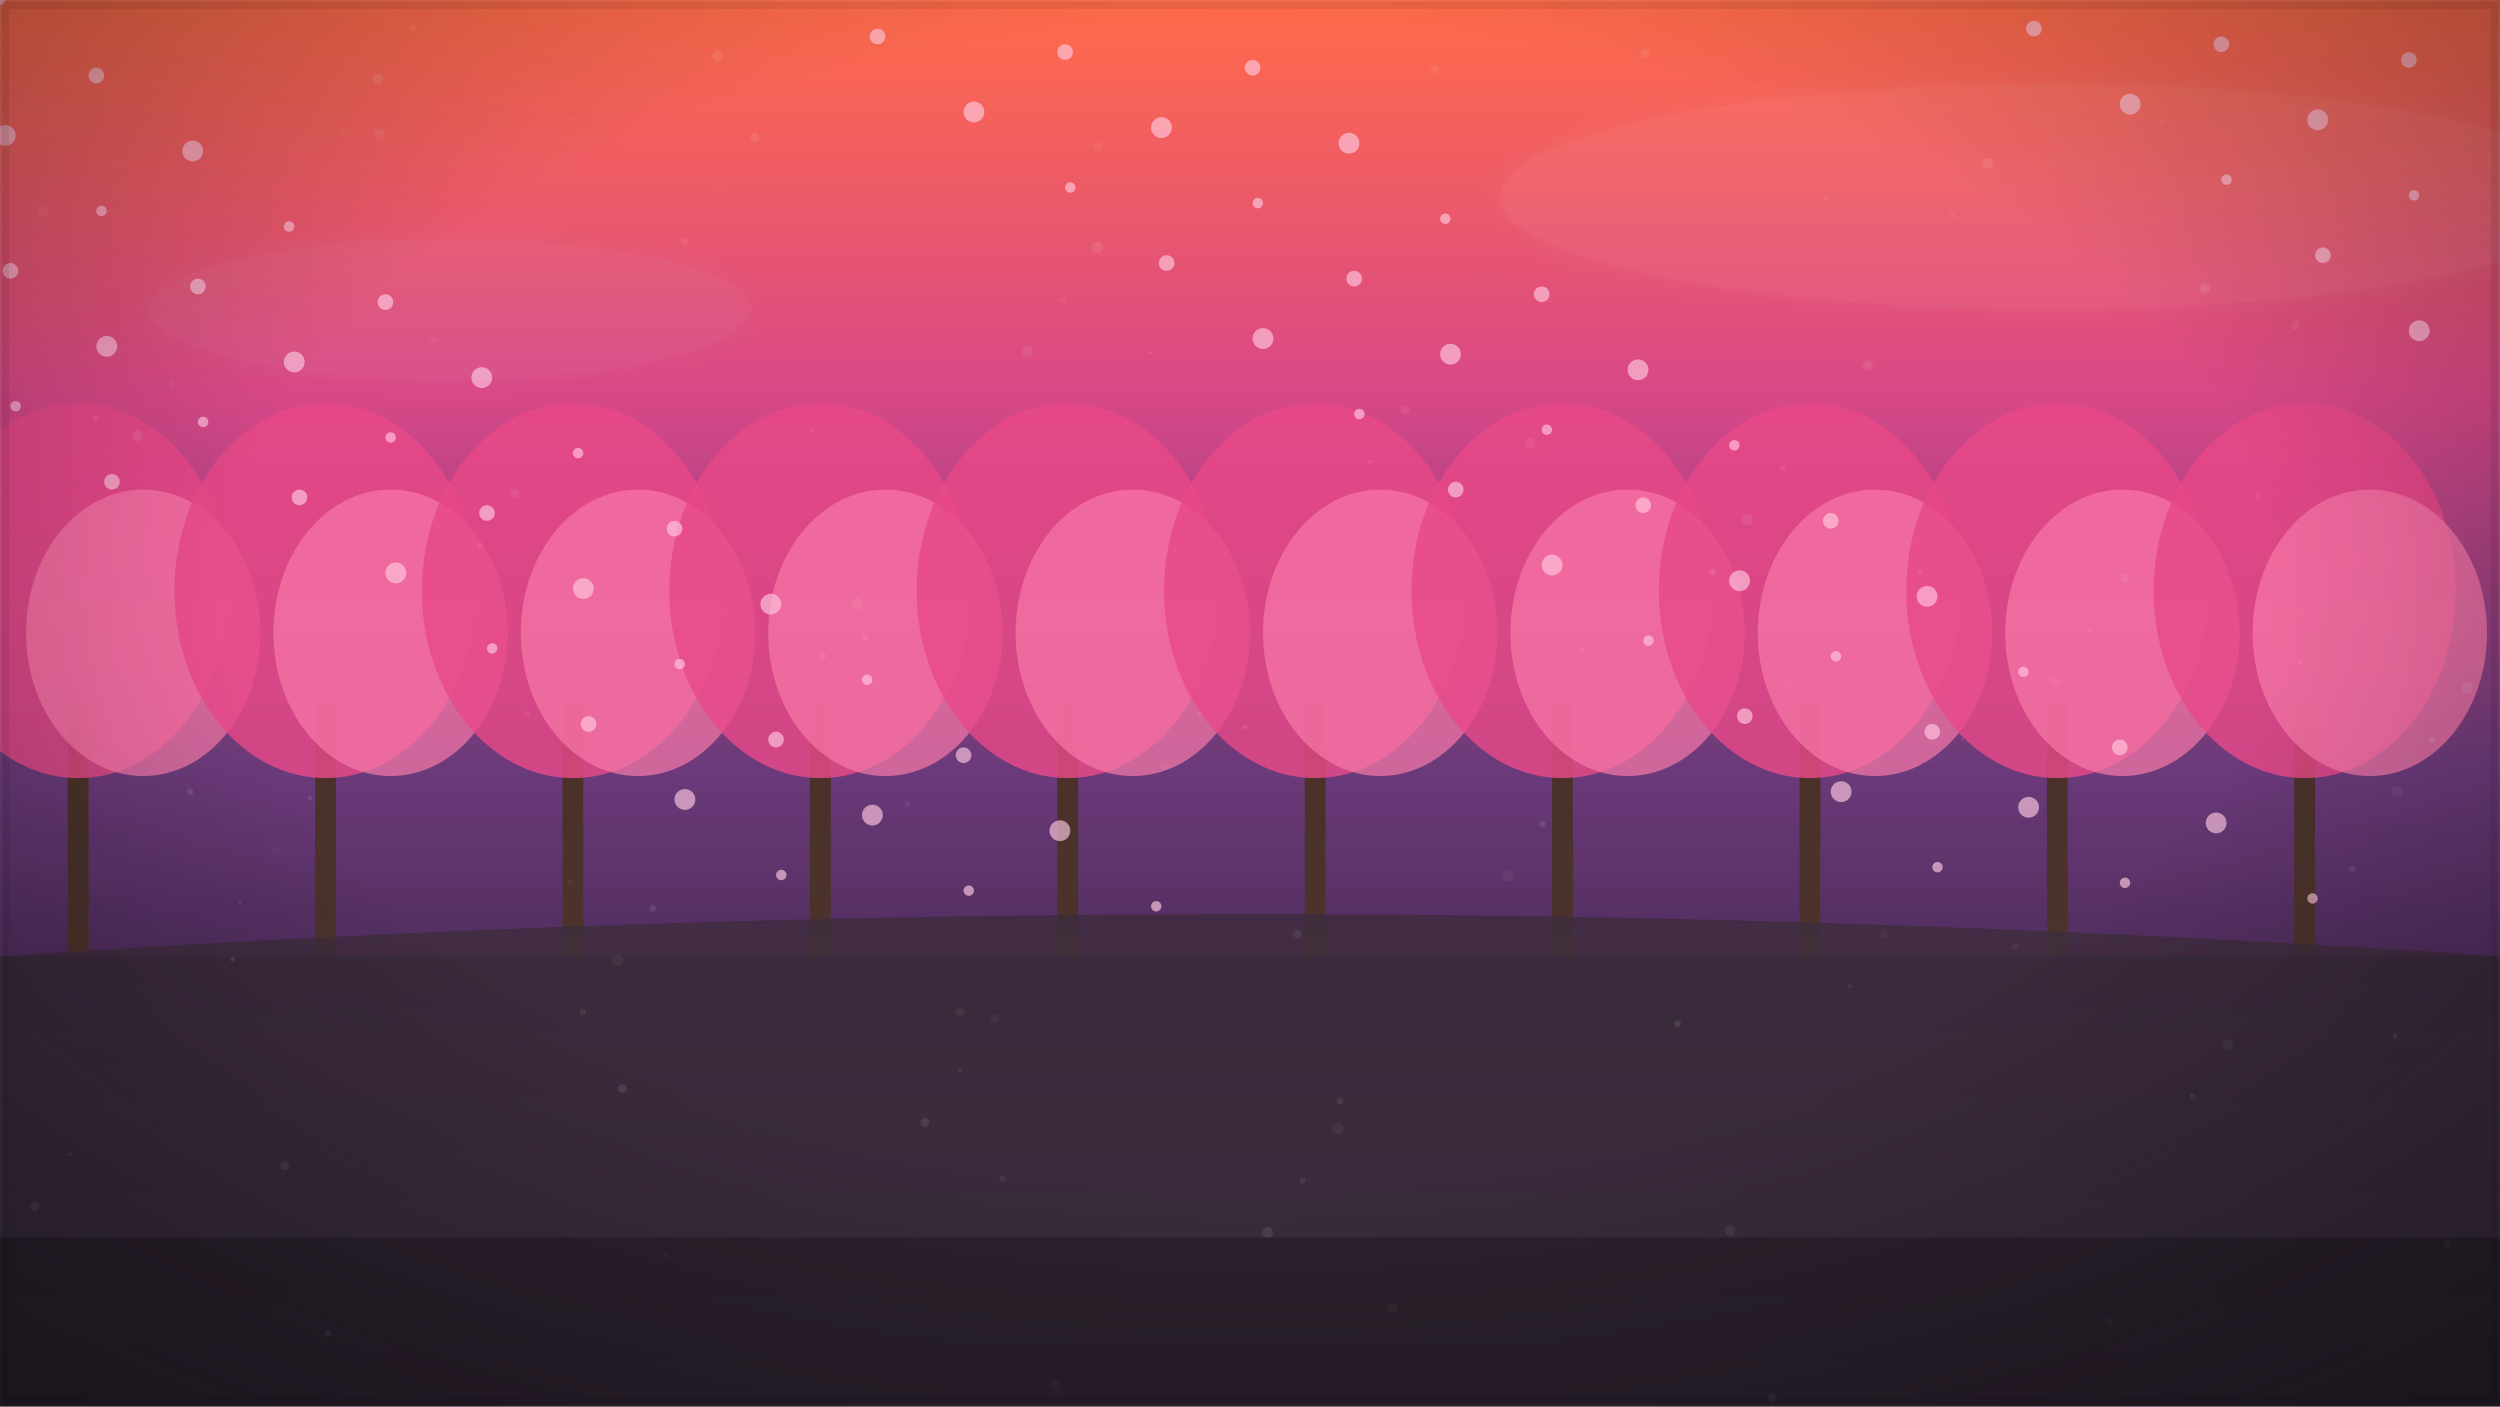
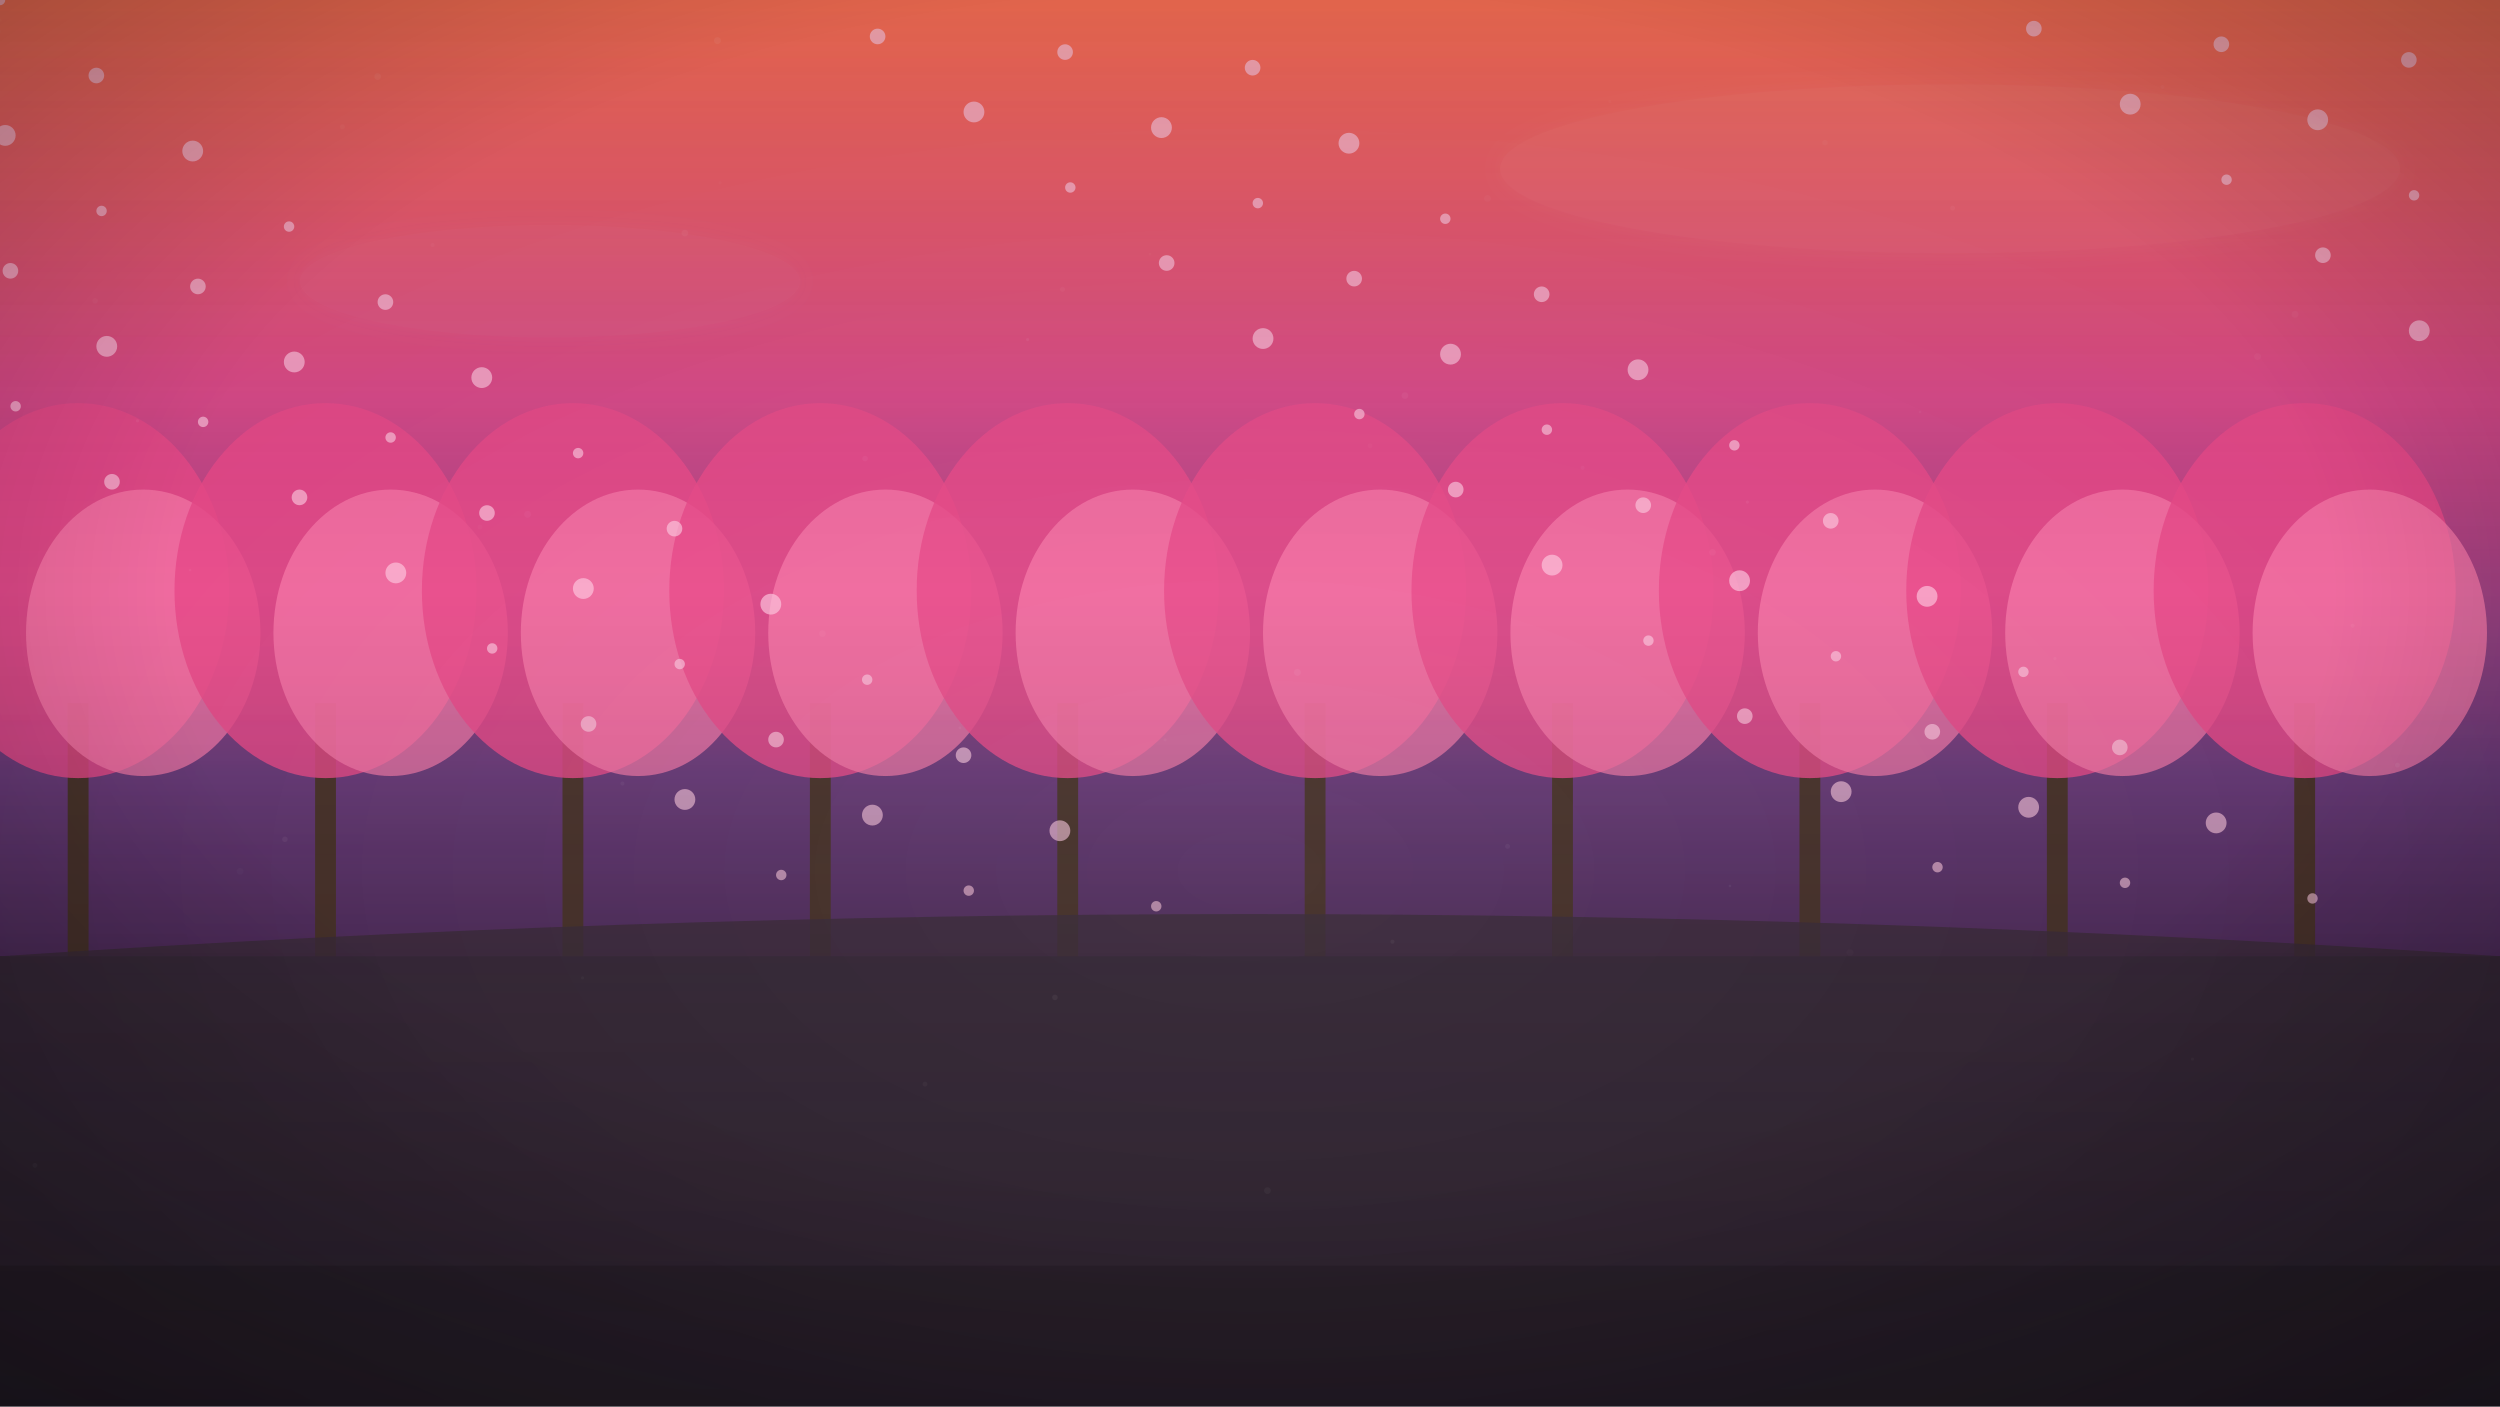
<svg xmlns="http://www.w3.org/2000/svg" viewBox="0 0 960 540" width="960" height="540">
  <defs>
    <linearGradient id="skyTop" x1="0" y1="0" x2="0" y2="1">
-       <stop offset="0%" stop-color="#1a1048" />
-       <stop offset="35%" stop-color="#3d2878" />
-       <stop offset="68%" stop-color="#284868" />
-       <stop offset="100%" stop-color="#0c1420" />
+       <stop offset="0%" stop-color="#121828" />
+       <stop offset="32%" stop-color="#243050" />
+       <stop offset="58%" stop-color="#2a3848" />
+       <stop offset="100%" stop-color="#0a0e14" />
    </linearGradient>
    <linearGradient id="skyDay" x1="0" y1="0" x2="0" y2="1">
-       <stop offset="0%" stop-color="#7ec8ff" />
-       <stop offset="45%" stop-color="#a8d8f8" />
-       <stop offset="78%" stop-color="#e8c878" />
-       <stop offset="100%" stop-color="#88b868" />
+       <stop offset="0%" stop-color="#6eb4e0" />
+       <stop offset="38%" stop-color="#a8cce8" />
+       <stop offset="70%" stop-color="#d8c098" />
+       <stop offset="100%" stop-color="#6a8868" />
    </linearGradient>
    <linearGradient id="skySunset" x1="0" y1="0" x2="0" y2="1">
      <stop offset="0%" stop-color="#ff6b4a" />
      <stop offset="28%" stop-color="#d84888" />
      <stop offset="55%" stop-color="#683878" />
      <stop offset="100%" stop-color="#120818" />
    </linearGradient>
    <linearGradient id="haze" x1="0" y1="0.4" x2="0" y2="1">
      <stop offset="0%" stop-color="#fff" stop-opacity="0" />
      <stop offset="100%" stop-color="#c8d8f0" stop-opacity="0.22" />
    </linearGradient>
    <filter id="softGlow" x="-40%" y="-40%" width="180%" height="180%">
      <feGaussianBlur stdDeviation="4" result="b" />
      <feMerge>
        <feMergeNode in="b" />
        <feMergeNode in="SourceGraphic" />
      </feMerge>
    </filter>
    <filter id="neonGlow" x="-60%" y="-60%" width="220%" height="220%">
      <feGaussianBlur stdDeviation="6" result="b" />
      <feMerge>
        <feMergeNode in="b" />
        <feMergeNode in="b" />
        <feMergeNode in="SourceGraphic" />
      </feMerge>
    </filter>
    <filter id="paintSoft" x="-2%" y="-2%" width="104%" height="104%">
      <feGaussianBlur stdDeviation="0.6" />
    </filter>
    <radialGradient id="sunDisc" cx="0.5" cy="0.5" r="0.5">
      <stop offset="0%" stop-color="#fff8e8" />
      <stop offset="55%" stop-color="#ffd080" />
      <stop offset="100%" stop-color="#ff904000" />
    </radialGradient>
    <radialGradient id="moonGlow" cx="0.5" cy="0.5" r="0.5">
      <stop offset="0%" stop-color="#fffef8" />
      <stop offset="40%" stop-color="#e8e0f0" />
      <stop offset="100%" stop-color="#e8e0f000" />
    </radialGradient>
    <linearGradient id="wallWarm" x1="0" y1="0" x2="1" y2="1">
      <stop offset="0%" stop-color="#fff0e4" />
      <stop offset="45%" stop-color="#e8c8b0" />
      <stop offset="100%" stop-color="#c8a088" />
    </linearGradient>
    <linearGradient id="wallCool" x1="0" y1="0" x2="0" y2="1">
      <stop offset="0%" stop-color="#eef2f8" />
      <stop offset="100%" stop-color="#b8c0d0" />
    </linearGradient>
    <linearGradient id="floorWood" x1="0" y1="0.6" x2="0" y2="1">
      <stop offset="0%" stop-color="#a88870" />
      <stop offset="100%" stop-color="#685040" />
    </linearGradient>
    <radialGradient id="lampGlow" cx="0.5" cy="0.5" r="0.5">
      <stop offset="0%" stop-color="#fff8e0" />
      <stop offset="70%" stop-color="#ffd898" stop-opacity="0.35" />
      <stop offset="100%" stop-color="#ffd898" stop-opacity="0" />
    </radialGradient>
    <radialGradient id="vignette" cx="0.5" cy="0.42" r="0.78">
-       <stop offset="52%" stop-color="#000" stop-opacity="0" />
-       <stop offset="100%" stop-color="#030508" stop-opacity="0.48" />
+       <stop offset="55%" stop-color="#000" stop-opacity="0" />
+       <stop offset="100%" stop-color="#030508" stop-opacity="0.38" />
+     </radialGradient>
+     <linearGradient id="filmGrade" x1="0" y1="0" x2="0" y2="1">
+       <stop offset="0%" stop-color="#283858" stop-opacity="0.14" />
+       <stop offset="42%" stop-color="#000" stop-opacity="0" />
+       <stop offset="100%" stop-color="#000" stop-opacity="0.32" />
+     </linearGradient>
+     <radialGradient id="stageGlow" cx="0.5" cy="0.62" r="0.55">
+       <stop offset="0%" stop-color="#fff" stop-opacity="0.06" />
+       <stop offset="100%" stop-color="#fff" stop-opacity="0" />
    </radialGradient>
  </defs>
  <rect width="960" height="540" fill="url(#skySunset)" />
  <rect x="26" y="270" width="8" height="120" fill="#483028" />
  <ellipse cx="30" cy="226.8" rx="58" ry="72" fill="#e84888" opacity="0.82" />
  <ellipse cx="55" cy="243" rx="45" ry="55" fill="#f878a8" opacity="0.7" />
  <rect x="121" y="270" width="8" height="120" fill="#483028" />
  <ellipse cx="125" cy="226.8" rx="58" ry="72" fill="#e84888" opacity="0.82" />
  <ellipse cx="150" cy="243" rx="45" ry="55" fill="#f878a8" opacity="0.7" />
  <rect x="216" y="270" width="8" height="120" fill="#483028" />
  <ellipse cx="220" cy="226.8" rx="58" ry="72" fill="#e84888" opacity="0.82" />
  <ellipse cx="245" cy="243" rx="45" ry="55" fill="#f878a8" opacity="0.7" />
  <rect x="311" y="270" width="8" height="120" fill="#483028" />
  <ellipse cx="315" cy="226.8" rx="58" ry="72" fill="#e84888" opacity="0.82" />
  <ellipse cx="340" cy="243" rx="45" ry="55" fill="#f878a8" opacity="0.7" />
  <rect x="406" y="270" width="8" height="120" fill="#483028" />
  <ellipse cx="410" cy="226.8" rx="58" ry="72" fill="#e84888" opacity="0.82" />
  <ellipse cx="435" cy="243" rx="45" ry="55" fill="#f878a8" opacity="0.7" />
  <rect x="501" y="270" width="8" height="120" fill="#483028" />
  <ellipse cx="505" cy="226.8" rx="58" ry="72" fill="#e84888" opacity="0.82" />
  <ellipse cx="530" cy="243" rx="45" ry="55" fill="#f878a8" opacity="0.7" />
  <rect x="596" y="270" width="8" height="120" fill="#483028" />
  <ellipse cx="600" cy="226.8" rx="58" ry="72" fill="#e84888" opacity="0.82" />
  <ellipse cx="625" cy="243" rx="45" ry="55" fill="#f878a8" opacity="0.7" />
  <rect x="691" y="270" width="8" height="120" fill="#483028" />
  <ellipse cx="695" cy="226.8" rx="58" ry="72" fill="#e84888" opacity="0.82" />
  <ellipse cx="720" cy="243" rx="45" ry="55" fill="#f878a8" opacity="0.7" />
  <rect x="786" y="270" width="8" height="120" fill="#483028" />
  <ellipse cx="790" cy="226.8" rx="58" ry="72" fill="#e84888" opacity="0.82" />
  <ellipse cx="815" cy="243" rx="45" ry="55" fill="#f878a8" opacity="0.7" />
  <rect x="881" y="270" width="8" height="120" fill="#483028" />
  <ellipse cx="885" cy="226.8" rx="58" ry="72" fill="#e84888" opacity="0.82" />
  <ellipse cx="910" cy="243" rx="45" ry="55" fill="#f878a8" opacity="0.7" />
  <circle cx="0" cy="0" r="2" fill="#ffc8e0" opacity="0.65" />
  <circle cx="37" cy="29" r="3" fill="#ffc8e0" opacity="0.65" />
  <circle cx="74" cy="58" r="4" fill="#ffc8e0" opacity="0.65" />
  <circle cx="111" cy="87" r="2" fill="#ffc8e0" opacity="0.65" />
  <circle cx="148" cy="116" r="3" fill="#ffc8e0" opacity="0.65" />
  <circle cx="185" cy="145" r="4" fill="#ffc8e0" opacity="0.65" />
  <circle cx="222" cy="174" r="2" fill="#ffc8e0" opacity="0.65" />
  <circle cx="259" cy="203" r="3" fill="#ffc8e0" opacity="0.65" />
  <circle cx="296" cy="232" r="4" fill="#ffc8e0" opacity="0.65" />
  <circle cx="333" cy="261" r="2" fill="#ffc8e0" opacity="0.65" />
  <circle cx="370" cy="290" r="3" fill="#ffc8e0" opacity="0.65" />
  <circle cx="407" cy="319" r="4" fill="#ffc8e0" opacity="0.65" />
  <circle cx="444" cy="348" r="2" fill="#ffc8e0" opacity="0.65" />
  <circle cx="481" cy="26" r="3" fill="#ffc8e0" opacity="0.65" />
  <circle cx="518" cy="55" r="4" fill="#ffc8e0" opacity="0.65" />
  <circle cx="555" cy="84" r="2" fill="#ffc8e0" opacity="0.65" />
  <circle cx="592" cy="113" r="3" fill="#ffc8e0" opacity="0.65" />
  <circle cx="629" cy="142" r="4" fill="#ffc8e0" opacity="0.65" />
  <circle cx="666" cy="171" r="2" fill="#ffc8e0" opacity="0.65" />
  <circle cx="703" cy="200" r="3" fill="#ffc8e0" opacity="0.65" />
  <circle cx="740" cy="229" r="4" fill="#ffc8e0" opacity="0.65" />
  <circle cx="777" cy="258" r="2" fill="#ffc8e0" opacity="0.65" />
  <circle cx="814" cy="287" r="3" fill="#ffc8e0" opacity="0.65" />
  <circle cx="851" cy="316" r="4" fill="#ffc8e0" opacity="0.65" />
  <circle cx="888" cy="345" r="2" fill="#ffc8e0" opacity="0.65" />
  <circle cx="925" cy="23" r="3" fill="#ffc8e0" opacity="0.65" />
  <circle cx="2" cy="52" r="4" fill="#ffc8e0" opacity="0.65" />
  <circle cx="39" cy="81" r="2" fill="#ffc8e0" opacity="0.65" />
  <circle cx="76" cy="110" r="3" fill="#ffc8e0" opacity="0.65" />
  <circle cx="113" cy="139" r="4" fill="#ffc8e0" opacity="0.65" />
  <circle cx="150" cy="168" r="2" fill="#ffc8e0" opacity="0.65" />
  <circle cx="187" cy="197" r="3" fill="#ffc8e0" opacity="0.65" />
  <circle cx="224" cy="226" r="4" fill="#ffc8e0" opacity="0.65" />
  <circle cx="261" cy="255" r="2" fill="#ffc8e0" opacity="0.65" />
  <circle cx="298" cy="284" r="3" fill="#ffc8e0" opacity="0.65" />
  <circle cx="335" cy="313" r="4" fill="#ffc8e0" opacity="0.65" />
  <circle cx="372" cy="342" r="2" fill="#ffc8e0" opacity="0.65" />
  <circle cx="409" cy="20" r="3" fill="#ffc8e0" opacity="0.65" />
  <circle cx="446" cy="49" r="4" fill="#ffc8e0" opacity="0.65" />
  <circle cx="483" cy="78" r="2" fill="#ffc8e0" opacity="0.65" />
  <circle cx="520" cy="107" r="3" fill="#ffc8e0" opacity="0.65" />
  <circle cx="557" cy="136" r="4" fill="#ffc8e0" opacity="0.65" />
  <circle cx="594" cy="165" r="2" fill="#ffc8e0" opacity="0.65" />
  <circle cx="631" cy="194" r="3" fill="#ffc8e0" opacity="0.65" />
  <circle cx="668" cy="223" r="4" fill="#ffc8e0" opacity="0.65" />
  <circle cx="705" cy="252" r="2" fill="#ffc8e0" opacity="0.65" />
  <circle cx="742" cy="281" r="3" fill="#ffc8e0" opacity="0.65" />
  <circle cx="779" cy="310" r="4" fill="#ffc8e0" opacity="0.65" />
  <circle cx="816" cy="339" r="2" fill="#ffc8e0" opacity="0.65" />
  <circle cx="853" cy="17" r="3" fill="#ffc8e0" opacity="0.65" />
  <circle cx="890" cy="46" r="4" fill="#ffc8e0" opacity="0.65" />
  <circle cx="927" cy="75" r="2" fill="#ffc8e0" opacity="0.65" />
  <circle cx="4" cy="104" r="3" fill="#ffc8e0" opacity="0.65" />
  <circle cx="41" cy="133" r="4" fill="#ffc8e0" opacity="0.65" />
  <circle cx="78" cy="162" r="2" fill="#ffc8e0" opacity="0.65" />
  <circle cx="115" cy="191" r="3" fill="#ffc8e0" opacity="0.65" />
  <circle cx="152" cy="220" r="4" fill="#ffc8e0" opacity="0.65" />
  <circle cx="189" cy="249" r="2" fill="#ffc8e0" opacity="0.65" />
  <circle cx="226" cy="278" r="3" fill="#ffc8e0" opacity="0.65" />
  <circle cx="263" cy="307" r="4" fill="#ffc8e0" opacity="0.65" />
  <circle cx="300" cy="336" r="2" fill="#ffc8e0" opacity="0.65" />
  <circle cx="337" cy="14" r="3" fill="#ffc8e0" opacity="0.65" />
  <circle cx="374" cy="43" r="4" fill="#ffc8e0" opacity="0.65" />
  <circle cx="411" cy="72" r="2" fill="#ffc8e0" opacity="0.65" />
  <circle cx="448" cy="101" r="3" fill="#ffc8e0" opacity="0.65" />
  <circle cx="485" cy="130" r="4" fill="#ffc8e0" opacity="0.65" />
  <circle cx="522" cy="159" r="2" fill="#ffc8e0" opacity="0.65" />
  <circle cx="559" cy="188" r="3" fill="#ffc8e0" opacity="0.65" />
  <circle cx="596" cy="217" r="4" fill="#ffc8e0" opacity="0.65" />
  <circle cx="633" cy="246" r="2" fill="#ffc8e0" opacity="0.65" />
  <circle cx="670" cy="275" r="3" fill="#ffc8e0" opacity="0.65" />
  <circle cx="707" cy="304" r="4" fill="#ffc8e0" opacity="0.65" />
  <circle cx="744" cy="333" r="2" fill="#ffc8e0" opacity="0.65" />
  <circle cx="781" cy="11" r="3" fill="#ffc8e0" opacity="0.65" />
  <circle cx="818" cy="40" r="4" fill="#ffc8e0" opacity="0.65" />
  <circle cx="855" cy="69" r="2" fill="#ffc8e0" opacity="0.65" />
  <circle cx="892" cy="98" r="3" fill="#ffc8e0" opacity="0.65" />
  <circle cx="929" cy="127" r="4" fill="#ffc8e0" opacity="0.65" />
  <circle cx="6" cy="156" r="2" fill="#ffc8e0" opacity="0.65" />
  <circle cx="43" cy="185" r="3" fill="#ffc8e0" opacity="0.65" />
  <rect x="0" y="367.2" width="960" height="172.8" fill="#2a2030" />
  <path d="M0 367.2 Q480 334.8 960 367.2 L960 540 L0 540Z" fill="#3a2838" opacity="0.8" />
-   <circle cx="0.0" cy="8.1" r="0.80" fill="#fff" opacity="0.035" />
-   <circle cx="131.5" cy="50.4" r="1.25" fill="#fff" opacity="0.047" />
-   <circle cx="263.0" cy="92.7" r="1.70" fill="#fff" opacity="0.059" />
-   <circle cx="394.6" cy="135.0" r="2.15" fill="#fff" opacity="0.071" />
-   <circle cx="526.1" cy="177.2" r="0.80" fill="#fff" opacity="0.083" />
-   <circle cx="657.6" cy="219.5" r="1.25" fill="#fff" opacity="0.095" />
-   <circle cx="789.1" cy="261.8" r="1.70" fill="#fff" opacity="0.035" />
-   <circle cx="920.6" cy="304.1" r="2.15" fill="#fff" opacity="0.047" />
-   <circle cx="92.2" cy="346.4" r="0.80" fill="#fff" opacity="0.059" />
-   <circle cx="223.7" cy="388.7" r="1.25" fill="#fff" opacity="0.071" />
-   <circle cx="355.2" cy="431.0" r="1.70" fill="#fff" opacity="0.083" />
-   <circle cx="486.7" cy="473.3" r="2.15" fill="#fff" opacity="0.095" />
-   <circle cx="618.2" cy="40.4" r="0.80" fill="#fff" opacity="0.035" />
-   <circle cx="749.8" cy="82.7" r="1.25" fill="#fff" opacity="0.047" />
-   <circle cx="881.3" cy="125.0" r="1.70" fill="#fff" opacity="0.059" />
-   <circle cx="52.8" cy="167.3" r="2.15" fill="#fff" opacity="0.071" />
-   <circle cx="184.3" cy="209.6" r="0.80" fill="#fff" opacity="0.083" />
-   <circle cx="315.8" cy="251.9" r="1.25" fill="#fff" opacity="0.095" />
-   <circle cx="447.4" cy="294.1" r="1.70" fill="#fff" opacity="0.035" />
-   <circle cx="578.9" cy="336.4" r="2.15" fill="#fff" opacity="0.047" />
-   <circle cx="710.4" cy="378.7" r="0.80" fill="#fff" opacity="0.059" />
-   <circle cx="841.9" cy="421.0" r="1.25" fill="#fff" opacity="0.071" />
-   <circle cx="13.4" cy="463.3" r="1.70" fill="#fff" opacity="0.083" />
-   <circle cx="145.0" cy="30.4" r="2.15" fill="#fff" opacity="0.095" />
-   <circle cx="276.5" cy="72.7" r="0.80" fill="#fff" opacity="0.035" />
-   <circle cx="408.0" cy="115.0" r="1.25" fill="#fff" opacity="0.047" />
-   <circle cx="539.5" cy="157.3" r="1.70" fill="#fff" opacity="0.059" />
-   <circle cx="671.0" cy="199.6" r="2.15" fill="#fff" opacity="0.071" />
-   <circle cx="802.6" cy="241.9" r="0.80" fill="#fff" opacity="0.083" />
-   <circle cx="934.1" cy="284.2" r="1.25" fill="#fff" opacity="0.095" />
-   <circle cx="105.6" cy="326.5" r="1.70" fill="#fff" opacity="0.035" />
-   <circle cx="237.1" cy="368.8" r="2.15" fill="#fff" opacity="0.047" />
-   <circle cx="368.6" cy="411.0" r="0.80" fill="#fff" opacity="0.059" />
-   <circle cx="500.2" cy="453.3" r="1.25" fill="#fff" opacity="0.071" />
-   <circle cx="631.7" cy="20.4" r="1.70" fill="#fff" opacity="0.083" />
-   <circle cx="763.2" cy="62.7" r="2.15" fill="#fff" opacity="0.095" />
-   <circle cx="894.7" cy="105.0" r="0.80" fill="#fff" opacity="0.035" />
-   <circle cx="66.2" cy="147.3" r="1.25" fill="#fff" opacity="0.047" />
-   <circle cx="197.8" cy="189.6" r="1.70" fill="#fff" opacity="0.059" />
-   <circle cx="329.3" cy="231.9" r="2.15" fill="#fff" opacity="0.071" />
-   <circle cx="460.8" cy="274.2" r="0.80" fill="#fff" opacity="0.083" />
-   <circle cx="592.3" cy="316.5" r="1.25" fill="#fff" opacity="0.095" />
-   <circle cx="723.8" cy="358.8" r="1.70" fill="#fff" opacity="0.035" />
-   <circle cx="855.4" cy="401.1" r="2.15" fill="#fff" opacity="0.047" />
-   <circle cx="26.9" cy="443.4" r="0.80" fill="#fff" opacity="0.059" />
-   <circle cx="158.4" cy="10.5" r="1.25" fill="#fff" opacity="0.071" />
-   <circle cx="289.9" cy="52.7" r="1.70" fill="#fff" opacity="0.083" />
-   <circle cx="421.4" cy="95.0" r="2.15" fill="#fff" opacity="0.095" />
-   <circle cx="553.0" cy="137.3" r="0.80" fill="#fff" opacity="0.035" />
-   <circle cx="684.5" cy="179.6" r="1.25" fill="#fff" opacity="0.047" />
-   <circle cx="816.0" cy="221.9" r="1.70" fill="#fff" opacity="0.059" />
-   <circle cx="947.5" cy="264.2" r="2.15" fill="#fff" opacity="0.071" />
-   <circle cx="119.0" cy="306.5" r="0.80" fill="#fff" opacity="0.083" />
-   <circle cx="250.6" cy="348.8" r="1.25" fill="#fff" opacity="0.095" />
-   <circle cx="382.1" cy="391.1" r="1.70" fill="#fff" opacity="0.035" />
-   <circle cx="513.6" cy="433.4" r="2.15" fill="#fff" opacity="0.047" />
-   <circle cx="0.0" cy="16.7" r="0.60" fill="#fff" opacity="0.040" filter="url(#softGlow)" />
-   <circle cx="166.1" cy="130.7" r="0.95" fill="#fff" opacity="0.050" filter="url(#softGlow)" />
-   <circle cx="332.2" cy="244.6" r="1.30" fill="#fff" opacity="0.060" filter="url(#softGlow)" />
-   <circle cx="498.2" cy="358.6" r="1.65" fill="#fff" opacity="0.070" filter="url(#softGlow)" />
-   <circle cx="664.3" cy="472.5" r="2.00" fill="#fff" opacity="0.080" filter="url(#softGlow)" />
-   <circle cx="830.4" cy="46.4" r="0.60" fill="#fff" opacity="0.090" filter="url(#softGlow)" />
-   <circle cx="36.5" cy="160.4" r="0.95" fill="#fff" opacity="0.100" filter="url(#softGlow)" />
-   <circle cx="202.6" cy="274.3" r="1.30" fill="#fff" opacity="0.040" filter="url(#softGlow)" />
-   <circle cx="368.6" cy="388.3" r="1.65" fill="#fff" opacity="0.050" filter="url(#softGlow)" />
-   <circle cx="534.7" cy="502.2" r="2.00" fill="#fff" opacity="0.060" filter="url(#softGlow)" />
-   <circle cx="700.8" cy="76.1" r="0.60" fill="#fff" opacity="0.070" filter="url(#softGlow)" />
-   <circle cx="866.9" cy="190.1" r="0.95" fill="#fff" opacity="0.080" filter="url(#softGlow)" />
-   <circle cx="73.0" cy="304.0" r="1.30" fill="#fff" opacity="0.090" filter="url(#softGlow)" />
-   <circle cx="239.0" cy="418.0" r="1.65" fill="#fff" opacity="0.100" filter="url(#softGlow)" />
-   <circle cx="405.1" cy="531.9" r="2.00" fill="#fff" opacity="0.040" filter="url(#softGlow)" />
-   <circle cx="571.2" cy="105.8" r="0.60" fill="#fff" opacity="0.050" filter="url(#softGlow)" />
-   <circle cx="737.3" cy="219.8" r="0.95" fill="#fff" opacity="0.060" filter="url(#softGlow)" />
-   <circle cx="903.4" cy="333.7" r="1.30" fill="#fff" opacity="0.070" filter="url(#softGlow)" />
-   <circle cx="109.4" cy="447.7" r="1.65" fill="#fff" opacity="0.080" filter="url(#softGlow)" />
-   <circle cx="275.5" cy="21.6" r="2.00" fill="#fff" opacity="0.090" filter="url(#softGlow)" />
-   <circle cx="441.6" cy="135.5" r="0.60" fill="#fff" opacity="0.100" filter="url(#softGlow)" />
-   <circle cx="607.7" cy="249.5" r="0.95" fill="#fff" opacity="0.040" filter="url(#softGlow)" />
-   <circle cx="773.8" cy="363.4" r="1.30" fill="#fff" opacity="0.050" filter="url(#softGlow)" />
-   <circle cx="939.8" cy="477.4" r="1.65" fill="#fff" opacity="0.060" filter="url(#softGlow)" />
-   <circle cx="145.9" cy="51.3" r="2.00" fill="#fff" opacity="0.070" filter="url(#softGlow)" />
-   <circle cx="312.0" cy="165.2" r="0.60" fill="#fff" opacity="0.080" filter="url(#softGlow)" />
-   <circle cx="478.1" cy="279.2" r="0.95" fill="#fff" opacity="0.090" filter="url(#softGlow)" />
-   <circle cx="644.2" cy="393.1" r="1.30" fill="#fff" opacity="0.100" filter="url(#softGlow)" />
-   <circle cx="810.2" cy="507.1" r="1.65" fill="#fff" opacity="0.040" filter="url(#softGlow)" />
-   <circle cx="16.3" cy="81.0" r="2.00" fill="#fff" opacity="0.050" filter="url(#softGlow)" />
-   <circle cx="182.4" cy="194.9" r="0.60" fill="#fff" opacity="0.060" filter="url(#softGlow)" />
-   <circle cx="348.5" cy="308.9" r="0.95" fill="#fff" opacity="0.070" filter="url(#softGlow)" />
-   <circle cx="514.6" cy="422.8" r="1.30" fill="#fff" opacity="0.080" filter="url(#softGlow)" />
-   <circle cx="680.6" cy="536.8" r="1.65" fill="#fff" opacity="0.090" filter="url(#softGlow)" />
-   <circle cx="846.7" cy="110.7" r="2.00" fill="#fff" opacity="0.100" filter="url(#softGlow)" />
-   <circle cx="52.8" cy="224.6" r="0.60" fill="#fff" opacity="0.040" filter="url(#softGlow)" />
-   <circle cx="218.9" cy="338.6" r="0.95" fill="#fff" opacity="0.050" filter="url(#softGlow)" />
-   <circle cx="385.0" cy="452.5" r="1.30" fill="#fff" opacity="0.060" filter="url(#softGlow)" />
-   <circle cx="551.0" cy="26.5" r="1.65" fill="#fff" opacity="0.070" filter="url(#softGlow)" />
-   <circle cx="717.1" cy="140.4" r="2.00" fill="#fff" opacity="0.080" filter="url(#softGlow)" />
-   <circle cx="883.2" cy="254.3" r="0.60" fill="#fff" opacity="0.090" filter="url(#softGlow)" />
-   <circle cx="89.3" cy="368.3" r="0.95" fill="#fff" opacity="0.100" filter="url(#softGlow)" />
-   <circle cx="255.4" cy="482.2" r="1.30" fill="#fff" opacity="0.040" filter="url(#softGlow)" />
-   <circle cx="421.4" cy="56.2" r="1.65" fill="#fff" opacity="0.050" filter="url(#softGlow)" />
-   <circle cx="587.5" cy="170.1" r="2.00" fill="#fff" opacity="0.060" filter="url(#softGlow)" />
-   <circle cx="753.6" cy="284.0" r="0.60" fill="#fff" opacity="0.070" filter="url(#softGlow)" />
-   <circle cx="919.7" cy="398.0" r="0.95" fill="#fff" opacity="0.080" filter="url(#softGlow)" />
-   <circle cx="125.8" cy="511.9" r="1.30" fill="#fff" opacity="0.090" filter="url(#softGlow)" />
-   <rect x="0.0" y="0.0" width="1.2" height="1.2" fill="#fff" opacity="0.018" />
-   <rect x="93.1" y="28.6" width="1.2" height="1.2" fill="#fff" opacity="0.018" />
-   <rect x="186.2" y="57.2" width="1.2" height="1.2" fill="#fff" opacity="0.018" />
-   <rect x="279.4" y="85.9" width="1.2" height="1.2" fill="#fff" opacity="0.018" />
-   <rect x="372.5" y="114.5" width="1.2" height="1.2" fill="#fff" opacity="0.018" />
-   <rect x="465.6" y="143.1" width="1.2" height="1.2" fill="#fff" opacity="0.018" />
-   <rect x="558.7" y="171.7" width="1.2" height="1.2" fill="#fff" opacity="0.018" />
-   <rect x="651.8" y="200.3" width="1.2" height="1.2" fill="#fff" opacity="0.018" />
-   <rect x="745.0" y="229.0" width="1.2" height="1.2" fill="#fff" opacity="0.018" />
-   <rect x="838.1" y="257.6" width="1.2" height="1.2" fill="#fff" opacity="0.018" />
-   <rect x="931.2" y="286.2" width="1.2" height="1.2" fill="#fff" opacity="0.018" />
-   <rect x="64.3" y="314.8" width="1.2" height="1.2" fill="#fff" opacity="0.018" />
-   <rect x="157.4" y="343.4" width="1.2" height="1.2" fill="#fff" opacity="0.018" />
-   <rect x="250.6" y="372.1" width="1.2" height="1.2" fill="#fff" opacity="0.018" />
-   <rect x="343.7" y="400.7" width="1.2" height="1.2" fill="#fff" opacity="0.018" />
-   <rect x="436.8" y="429.3" width="1.2" height="1.2" fill="#fff" opacity="0.018" />
-   <rect x="529.9" y="457.9" width="1.2" height="1.2" fill="#fff" opacity="0.018" />
-   <rect x="623.0" y="486.5" width="1.2" height="1.2" fill="#fff" opacity="0.018" />
-   <rect x="716.2" y="515.2" width="1.2" height="1.2" fill="#fff" opacity="0.018" />
-   <rect x="809.3" y="3.8" width="1.2" height="1.2" fill="#fff" opacity="0.018" />
-   <rect x="902.4" y="32.4" width="1.2" height="1.2" fill="#fff" opacity="0.018" />
-   <rect x="35.5" y="61.0" width="1.2" height="1.2" fill="#fff" opacity="0.018" />
-   <rect x="128.6" y="89.6" width="1.2" height="1.2" fill="#fff" opacity="0.018" />
-   <rect x="221.8" y="118.3" width="1.2" height="1.2" fill="#fff" opacity="0.018" />
-   <rect x="314.9" y="146.9" width="1.2" height="1.2" fill="#fff" opacity="0.018" />
-   <rect x="408.0" y="175.5" width="1.2" height="1.2" fill="#fff" opacity="0.018" />
-   <rect x="501.1" y="204.1" width="1.2" height="1.2" fill="#fff" opacity="0.018" />
-   <rect x="594.2" y="232.7" width="1.2" height="1.2" fill="#fff" opacity="0.018" />
-   <rect x="687.4" y="261.4" width="1.2" height="1.2" fill="#fff" opacity="0.018" />
-   <rect x="780.5" y="290.0" width="1.2" height="1.2" fill="#fff" opacity="0.018" />
-   <rect x="873.6" y="318.6" width="1.2" height="1.2" fill="#fff" opacity="0.018" />
-   <rect x="6.7" y="347.2" width="1.2" height="1.2" fill="#fff" opacity="0.018" />
-   <rect x="99.8" y="375.8" width="1.2" height="1.2" fill="#fff" opacity="0.018" />
-   <rect x="193.0" y="404.5" width="1.2" height="1.2" fill="#fff" opacity="0.018" />
-   <rect x="286.1" y="433.1" width="1.2" height="1.2" fill="#fff" opacity="0.018" />
-   <rect x="379.2" y="461.7" width="1.2" height="1.2" fill="#fff" opacity="0.018" />
-   <rect x="472.3" y="490.3" width="1.2" height="1.2" fill="#fff" opacity="0.018" />
-   <rect x="565.4" y="518.9" width="1.2" height="1.2" fill="#fff" opacity="0.018" />
-   <rect x="658.6" y="7.6" width="1.2" height="1.2" fill="#fff" opacity="0.018" />
-   <rect x="751.7" y="36.2" width="1.2" height="1.2" fill="#fff" opacity="0.018" />
-   <rect x="844.8" y="64.8" width="1.2" height="1.2" fill="#fff" opacity="0.018" />
-   <rect x="937.9" y="93.4" width="1.2" height="1.2" fill="#fff" opacity="0.018" />
-   <rect x="71.0" y="122.0" width="1.2" height="1.2" fill="#fff" opacity="0.018" />
-   <rect x="164.2" y="150.7" width="1.2" height="1.2" fill="#fff" opacity="0.018" />
-   <rect x="257.3" y="179.3" width="1.2" height="1.2" fill="#fff" opacity="0.018" />
-   <rect x="350.4" y="207.9" width="1.2" height="1.2" fill="#fff" opacity="0.018" />
-   <rect x="443.5" y="236.5" width="1.2" height="1.2" fill="#fff" opacity="0.018" />
-   <rect x="536.6" y="265.1" width="1.2" height="1.2" fill="#fff" opacity="0.018" />
-   <rect x="629.8" y="293.8" width="1.2" height="1.2" fill="#fff" opacity="0.018" />
-   <rect x="722.9" y="322.4" width="1.2" height="1.2" fill="#fff" opacity="0.018" />
-   <rect x="816.0" y="351.0" width="1.2" height="1.2" fill="#fff" opacity="0.018" />
-   <rect x="909.1" y="379.6" width="1.2" height="1.2" fill="#fff" opacity="0.018" />
-   <rect x="42.2" y="408.2" width="1.2" height="1.2" fill="#fff" opacity="0.018" />
-   <rect x="135.4" y="436.9" width="1.2" height="1.2" fill="#fff" opacity="0.018" />
-   <rect x="228.5" y="465.5" width="1.2" height="1.2" fill="#fff" opacity="0.018" />
-   <rect x="321.6" y="494.1" width="1.2" height="1.2" fill="#fff" opacity="0.018" />
-   <rect x="414.7" y="522.7" width="1.2" height="1.2" fill="#fff" opacity="0.018" />
-   <rect x="507.8" y="11.3" width="1.2" height="1.2" fill="#fff" opacity="0.018" />
-   <rect x="601.0" y="40.0" width="1.2" height="1.2" fill="#fff" opacity="0.018" />
-   <rect x="694.1" y="68.6" width="1.2" height="1.2" fill="#fff" opacity="0.018" />
-   <rect x="787.2" y="97.2" width="1.2" height="1.2" fill="#fff" opacity="0.018" />
-   <rect x="880.3" y="125.8" width="1.2" height="1.2" fill="#fff" opacity="0.018" />
-   <rect x="13.4" y="154.4" width="1.2" height="1.2" fill="#fff" opacity="0.018" />
-   <rect x="106.6" y="183.1" width="1.2" height="1.2" fill="#fff" opacity="0.018" />
-   <ellipse cx="787.2" cy="75.6" rx="211.2" ry="43.2" fill="#fff8e8" opacity="0.06" filter="url(#softGlow)" />
-   <ellipse cx="172.8" cy="118.8" rx="115.2" ry="27" fill="#c8e8ff" opacity="0.05" filter="url(#softGlow)" />
-   <rect x="0" y="0" width="960" height="540" fill="none" stroke="#fff" stroke-width="2" opacity="0.04" />
-   <rect x="2" y="2" width="956" height="536" fill="none" stroke="#000" stroke-width="3" opacity="0.08" />
-   <rect width="960" height="540" fill="url(#haze)" opacity="0.2" />
+   <circle cx="0.0" cy="7.8" r="0.60" fill="#fff" opacity="0.022" />
+   <circle cx="131.5" cy="48.7" r="0.95" fill="#fff" opacity="0.032" />
+   <circle cx="263.0" cy="89.5" r="1.30" fill="#fff" opacity="0.042" />
+   <circle cx="394.6" cy="130.4" r="0.60" fill="#fff" opacity="0.052" />
+   <circle cx="526.1" cy="171.2" r="0.95" fill="#fff" opacity="0.022" />
+   <circle cx="657.6" cy="212.1" r="1.30" fill="#fff" opacity="0.032" />
+   <circle cx="789.1" cy="252.9" r="0.60" fill="#fff" opacity="0.042" />
+   <circle cx="920.6" cy="293.8" r="0.95" fill="#fff" opacity="0.052" />
+   <circle cx="92.2" cy="334.6" r="1.30" fill="#fff" opacity="0.022" />
+   <circle cx="223.7" cy="375.5" r="0.60" fill="#fff" opacity="0.032" />
+   <circle cx="355.2" cy="416.3" r="0.95" fill="#fff" opacity="0.042" />
+   <circle cx="486.7" cy="457.2" r="1.30" fill="#fff" opacity="0.052" />
+   <circle cx="618.2" cy="39.0" r="0.60" fill="#fff" opacity="0.022" />
+   <circle cx="749.8" cy="79.9" r="0.95" fill="#fff" opacity="0.032" />
+   <circle cx="881.3" cy="120.7" r="1.30" fill="#fff" opacity="0.042" />
+   <circle cx="52.8" cy="161.6" r="0.60" fill="#fff" opacity="0.052" />
+   <circle cx="184.3" cy="202.4" r="0.95" fill="#fff" opacity="0.022" />
+   <circle cx="315.8" cy="243.3" r="1.30" fill="#fff" opacity="0.032" />
+   <circle cx="447.4" cy="284.1" r="0.60" fill="#fff" opacity="0.042" />
+   <circle cx="578.9" cy="325.0" r="0.95" fill="#fff" opacity="0.052" />
+   <circle cx="710.4" cy="365.8" r="1.30" fill="#fff" opacity="0.022" />
+   <circle cx="841.9" cy="406.7" r="0.60" fill="#fff" opacity="0.032" />
+   <circle cx="13.4" cy="447.5" r="0.95" fill="#fff" opacity="0.042" />
+   <circle cx="145.0" cy="29.4" r="1.30" fill="#fff" opacity="0.052" />
+   <circle cx="276.5" cy="70.2" r="0.60" fill="#fff" opacity="0.022" />
+   <circle cx="408.0" cy="111.1" r="0.95" fill="#fff" opacity="0.032" />
+   <circle cx="539.5" cy="151.9" r="1.30" fill="#fff" opacity="0.042" />
+   <circle cx="671.0" cy="192.8" r="0.60" fill="#fff" opacity="0.052" />
+   <circle cx="0.0" cy="12.1" r="0.50" fill="#fff" opacity="0.025" filter="url(#softGlow)" />
+   <circle cx="166.1" cy="94.1" r="0.78" fill="#fff" opacity="0.033" filter="url(#softGlow)" />
+   <circle cx="332.2" cy="176.1" r="1.06" fill="#fff" opacity="0.041" filter="url(#softGlow)" />
+   <circle cx="498.2" cy="258.2" r="1.34" fill="#fff" opacity="0.049" filter="url(#softGlow)" />
+   <circle cx="664.3" cy="340.2" r="0.50" fill="#fff" opacity="0.057" filter="url(#softGlow)" />
+   <circle cx="830.4" cy="33.4" r="0.78" fill="#fff" opacity="0.025" filter="url(#softGlow)" />
+   <circle cx="36.5" cy="115.5" r="1.06" fill="#fff" opacity="0.033" filter="url(#softGlow)" />
+   <circle cx="202.6" cy="197.5" r="1.34" fill="#fff" opacity="0.041" filter="url(#softGlow)" />
+   <circle cx="368.6" cy="279.5" r="0.50" fill="#fff" opacity="0.049" filter="url(#softGlow)" />
+   <circle cx="534.7" cy="361.6" r="0.78" fill="#fff" opacity="0.057" filter="url(#softGlow)" />
+   <circle cx="700.8" cy="54.8" r="1.06" fill="#fff" opacity="0.025" filter="url(#softGlow)" />
+   <circle cx="866.9" cy="136.9" r="1.34" fill="#fff" opacity="0.033" filter="url(#softGlow)" />
+   <circle cx="73.0" cy="218.9" r="0.50" fill="#fff" opacity="0.041" filter="url(#softGlow)" />
+   <circle cx="239.0" cy="300.9" r="0.78" fill="#fff" opacity="0.049" filter="url(#softGlow)" />
+   <circle cx="405.1" cy="383.0" r="1.06" fill="#fff" opacity="0.057" filter="url(#softGlow)" />
+   <circle cx="571.2" cy="76.2" r="1.34" fill="#fff" opacity="0.025" filter="url(#softGlow)" />
+   <circle cx="737.3" cy="158.2" r="0.50" fill="#fff" opacity="0.033" filter="url(#softGlow)" />
+   <circle cx="903.4" cy="240.3" r="0.78" fill="#fff" opacity="0.041" filter="url(#softGlow)" />
+   <circle cx="109.4" cy="322.3" r="1.06" fill="#fff" opacity="0.049" filter="url(#softGlow)" />
+   <circle cx="275.5" cy="15.6" r="1.34" fill="#fff" opacity="0.057" filter="url(#softGlow)" />
+   <circle cx="441.6" cy="97.6" r="0.50" fill="#fff" opacity="0.025" filter="url(#softGlow)" />
+   <circle cx="607.7" cy="179.6" r="0.78" fill="#fff" opacity="0.033" filter="url(#softGlow)" />
+   <ellipse cx="748.8" cy="64.8" rx="172.8" ry="32.4" fill="#fff8e8" opacity="0.045" filter="url(#softGlow)" />
+   <ellipse cx="211.2" cy="108" rx="96" ry="21.6" fill="#c8e8ff" opacity="0.035" filter="url(#softGlow)" />
+   <rect width="960" height="540" fill="url(#stageGlow)" />
+   <rect width="960" height="540" fill="url(#haze)" opacity="0.14" />
+   <rect width="960" height="540" fill="url(#filmGrade)" />
  <rect width="960" height="540" fill="url(#vignette)" />
-   <rect x="0" y="475.2" width="960" height="64.8" fill="#000" opacity="0.24" />
+   <rect x="0" y="486" width="960" height="54" fill="#000" opacity="0.14" />
</svg>
